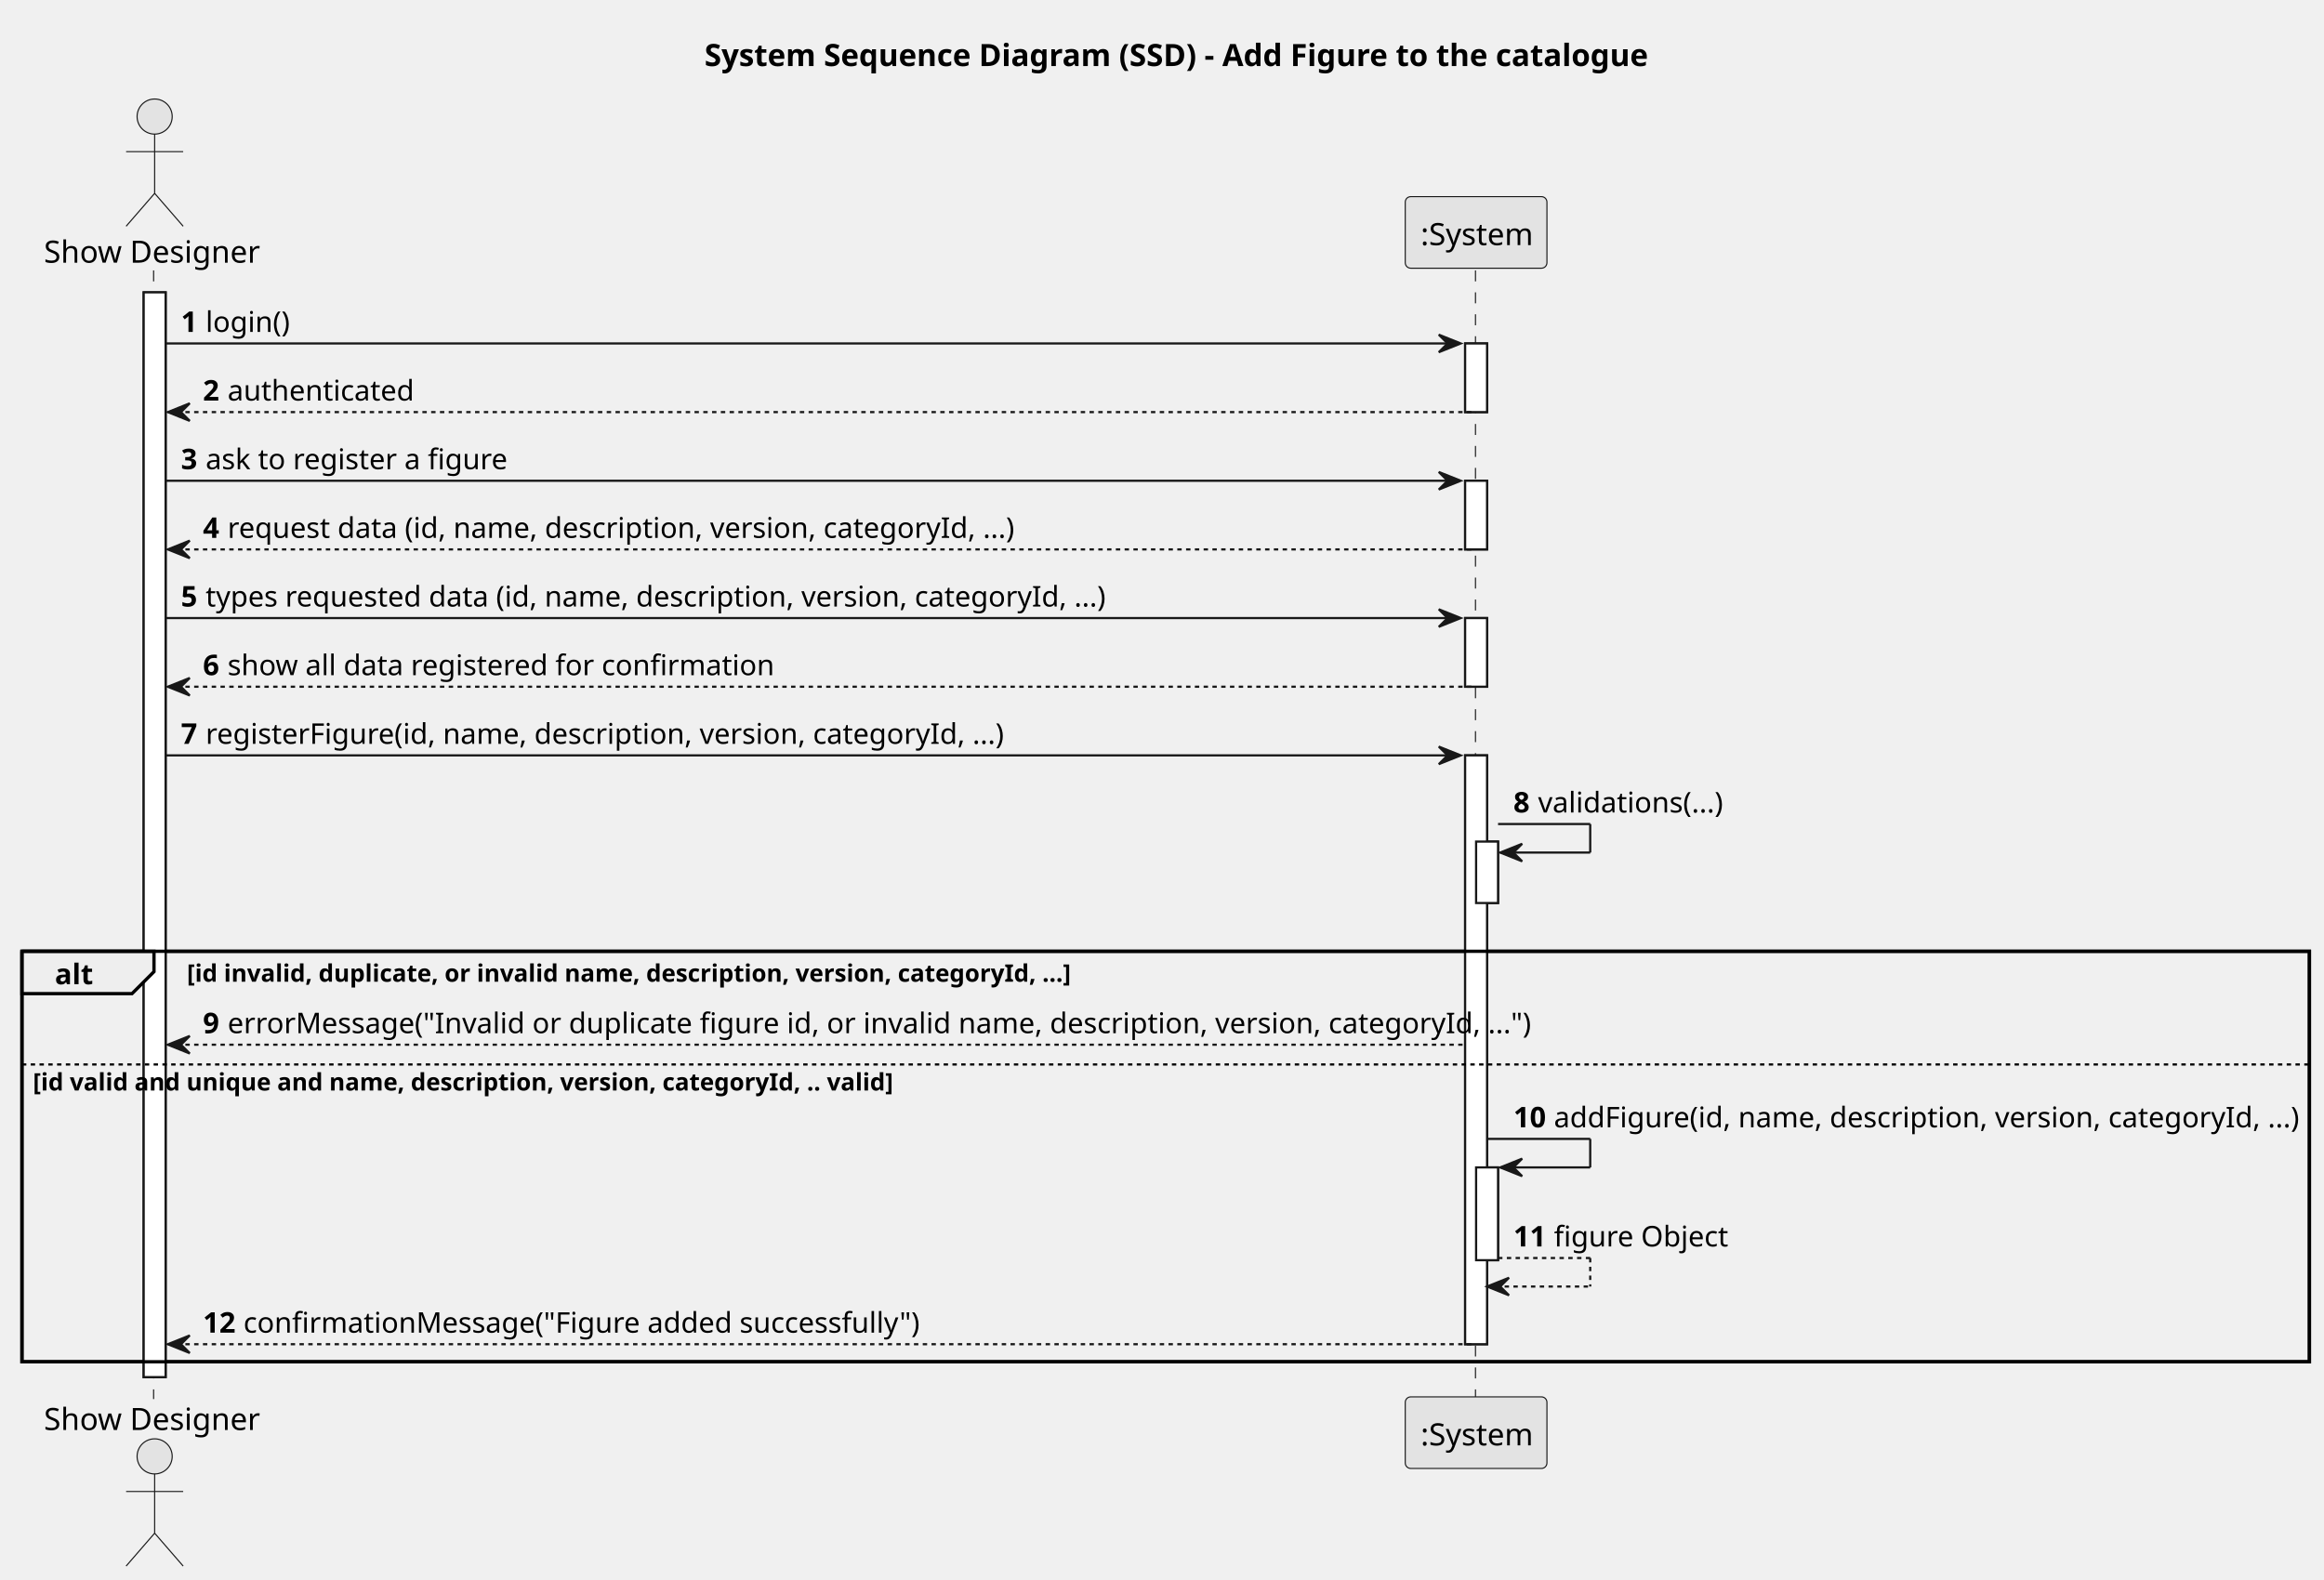
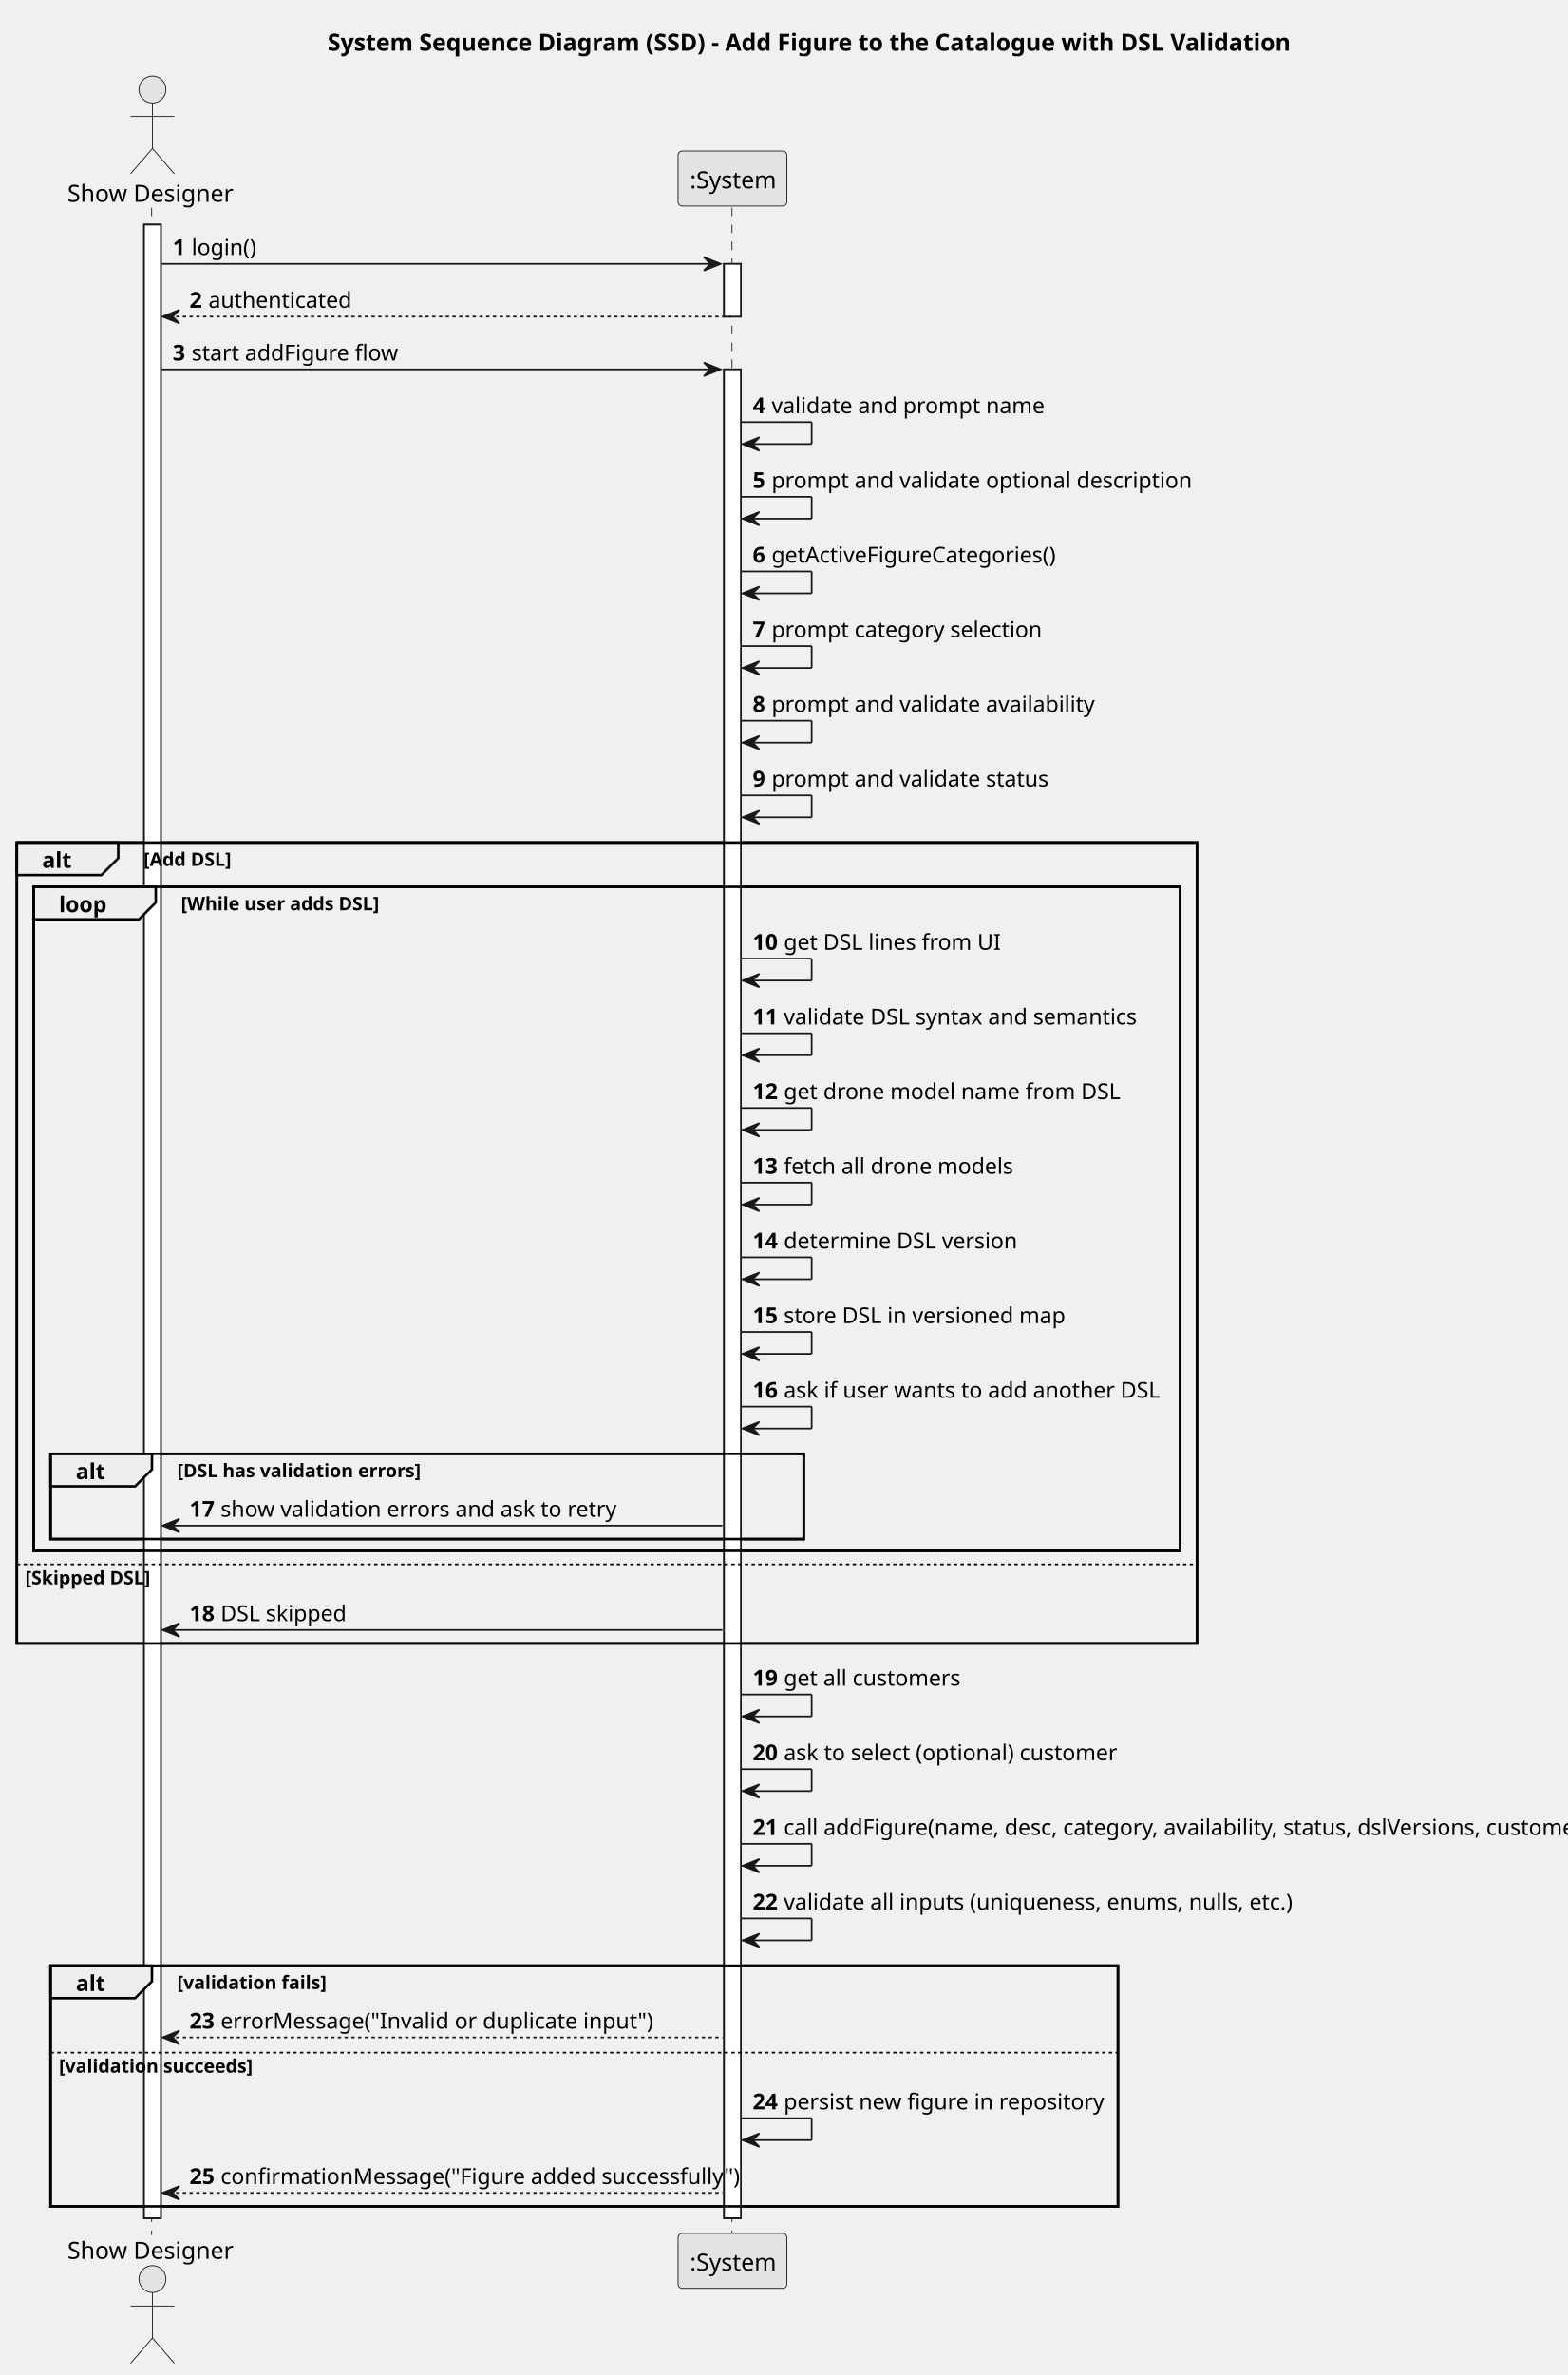
- <svg xmlns="http://www.w3.org/2000/svg" contentStyleType="text/css" height="720px" preserveAspectRatio="none" style="width:1059px;height:720px;background:#FFFFFF;" version="1.1" viewBox="0 0 1059 720" width="1059px" zoomAndPan="magnify">
+ <svg xmlns="http://www.w3.org/2000/svg" contentStyleType="text/css" height="1409px" preserveAspectRatio="none" style="width:930px;height:1409px;background:#FFFFFF;" version="1.1" viewBox="0 0 930 1409" width="930px" zoomAndPan="magnify">
  <defs />
  <g>
-     <text fill="#000000" font-family="sans-serif" font-size="14" font-weight="bold" lengthAdjust="spacing" textLength="419.303" x="321.025" y="30.107">System Sequence Diagram (SSD) - Add Figure to the catalogue</text>
-     <rect fill="#FFFFFF" height="494.414" style="stroke:#181818;stroke-width:1.0;" width="10" x="65.469" y="133.242" />
-     <rect fill="#FFFFFF" height="31.291" style="stroke:#181818;stroke-width:1.0;" width="10" x="667.629" y="156.533" />
-     <rect fill="#FFFFFF" height="31.291" style="stroke:#181818;stroke-width:1.0;" width="10" x="667.629" y="219.115" />
-     <rect fill="#FFFFFF" height="31.291" style="stroke:#181818;stroke-width:1.0;" width="10" x="667.629" y="281.697" />
-     <rect fill="#FFFFFF" height="268.377" style="stroke:#181818;stroke-width:1.0;" width="10" x="667.629" y="344.279" />
-     <rect fill="#FFFFFF" height="28" style="stroke:#181818;stroke-width:1.0;" width="10" x="672.629" y="383.57" />
-     <rect fill="#FFFFFF" height="42.291" style="stroke:#181818;stroke-width:1.0;" width="10" x="672.629" y="532.074" />
-     <rect fill="none" height="187.086" style="stroke:#000000;stroke-width:1.5;" width="1042.353" x="10" y="433.57" />
-     <line style="stroke:#181818;stroke-width:0.5;stroke-dasharray:5.0,5.0;" x1="70" x2="70" y1="123.242" y2="637.656" />
-     <line style="stroke:#181818;stroke-width:0.5;stroke-dasharray:5.0,5.0;" x1="672.347" x2="672.347" y1="123.242" y2="637.656" />
-     <text fill="#000000" font-family="sans-serif" font-size="14" lengthAdjust="spacing" textLength="94.938" x="20" y="119.728">Show Designer</text>
-     <ellipse cx="70.469" cy="53.121" fill="#E3E3E3" rx="8" ry="8" style="stroke:#181818;stroke-width:0.5;" />
-     <path d="M70.469,61.121 L70.469,88.121 M57.469,69.121 L83.469,69.121 M70.469,88.121 L57.469,103.121 M70.469,88.121 L83.469,103.121 " fill="none" style="stroke:#181818;stroke-width:0.5;" />
-     <text fill="#000000" font-family="sans-serif" font-size="14" lengthAdjust="spacing" textLength="94.938" x="20" y="651.764">Show Designer</text>
-     <ellipse cx="70.469" cy="663.777" fill="#E3E3E3" rx="8" ry="8" style="stroke:#181818;stroke-width:0.5;" />
-     <path d="M70.469,671.777 L70.469,698.777 M57.469,679.777 L83.469,679.777 M70.469,698.777 L57.469,713.777 M70.469,698.777 L83.469,713.777 " fill="none" style="stroke:#181818;stroke-width:0.5;" />
-     <rect fill="#E3E3E3" height="32.621" rx="2.5" ry="2.5" style="stroke:#181818;stroke-width:0.5;" width="64.565" x="640.347" y="89.621" />
-     <text fill="#000000" font-family="sans-serif" font-size="14" lengthAdjust="spacing" textLength="50.565" x="647.347" y="111.728">:System</text>
-     <rect fill="#E3E3E3" height="32.621" rx="2.5" ry="2.5" style="stroke:#181818;stroke-width:0.5;" width="64.565" x="640.347" y="636.656" />
-     <text fill="#000000" font-family="sans-serif" font-size="14" lengthAdjust="spacing" textLength="50.565" x="647.347" y="658.764">:System</text>
-     <rect fill="#FFFFFF" height="494.414" style="stroke:#181818;stroke-width:1.0;" width="10" x="65.469" y="133.242" />
-     <rect fill="#FFFFFF" height="31.291" style="stroke:#181818;stroke-width:1.0;" width="10" x="667.629" y="156.533" />
-     <rect fill="#FFFFFF" height="31.291" style="stroke:#181818;stroke-width:1.0;" width="10" x="667.629" y="219.115" />
-     <rect fill="#FFFFFF" height="31.291" style="stroke:#181818;stroke-width:1.0;" width="10" x="667.629" y="281.697" />
-     <rect fill="#FFFFFF" height="268.377" style="stroke:#181818;stroke-width:1.0;" width="10" x="667.629" y="344.279" />
-     <rect fill="#FFFFFF" height="28" style="stroke:#181818;stroke-width:1.0;" width="10" x="672.629" y="383.57" />
-     <rect fill="#FFFFFF" height="42.291" style="stroke:#181818;stroke-width:1.0;" width="10" x="672.629" y="532.074" />
-     <polygon fill="#181818" points="655.629,152.533,665.629,156.533,655.629,160.533,659.629,156.533" style="stroke:#181818;stroke-width:1.0;" />
-     <line style="stroke:#181818;stroke-width:1.0;" x1="75.469" x2="661.629" y1="156.533" y2="156.533" />
-     <text fill="#000000" font-family="sans-serif" font-size="13" font-weight="bold" lengthAdjust="spacing" textLength="7.23" x="82.469" y="151.27">1</text>
-     <text fill="#000000" font-family="sans-serif" font-size="13" lengthAdjust="spacing" textLength="36.124" x="93.699" y="151.27">login()</text>
-     <polygon fill="#181818" points="86.469,183.824,76.469,187.824,86.469,191.824,82.469,187.824" style="stroke:#181818;stroke-width:1.0;" />
-     <line style="stroke:#181818;stroke-width:1.0;stroke-dasharray:2.0,2.0;" x1="80.469" x2="671.629" y1="187.824" y2="187.824" />
-     <text fill="#000000" font-family="sans-serif" font-size="13" font-weight="bold" lengthAdjust="spacing" textLength="7.23" x="92.469" y="182.561">2</text>
-     <text fill="#000000" font-family="sans-serif" font-size="13" lengthAdjust="spacing" textLength="78.064" x="103.699" y="182.561">authenticated</text>
-     <polygon fill="#181818" points="655.629,215.115,665.629,219.115,655.629,223.115,659.629,219.115" style="stroke:#181818;stroke-width:1.0;" />
-     <line style="stroke:#181818;stroke-width:1.0;" x1="75.469" x2="661.629" y1="219.115" y2="219.115" />
-     <text fill="#000000" font-family="sans-serif" font-size="13" font-weight="bold" lengthAdjust="spacing" textLength="7.23" x="82.469" y="213.852">3</text>
-     <text fill="#000000" font-family="sans-serif" font-size="13" lengthAdjust="spacing" textLength="128.616" x="93.699" y="213.852">ask to register a figure</text>
-     <polygon fill="#181818" points="86.469,246.406,76.469,250.406,86.469,254.406,82.469,250.406" style="stroke:#181818;stroke-width:1.0;" />
-     <line style="stroke:#181818;stroke-width:1.0;stroke-dasharray:2.0,2.0;" x1="80.469" x2="671.629" y1="250.406" y2="250.406" />
-     <text fill="#000000" font-family="sans-serif" font-size="13" font-weight="bold" lengthAdjust="spacing" textLength="7.23" x="92.469" y="245.144">4</text>
-     <text fill="#000000" font-family="sans-serif" font-size="13" lengthAdjust="spacing" textLength="339.612" x="103.699" y="245.144">request data (id, name, description, version, categoryId, ...)</text>
-     <polygon fill="#181818" points="655.629,277.697,665.629,281.697,655.629,285.697,659.629,281.697" style="stroke:#181818;stroke-width:1.0;" />
-     <line style="stroke:#181818;stroke-width:1.0;" x1="75.469" x2="661.629" y1="281.697" y2="281.697" />
-     <text fill="#000000" font-family="sans-serif" font-size="13" font-weight="bold" lengthAdjust="spacing" textLength="7.23" x="82.469" y="276.435">5</text>
-     <text fill="#000000" font-family="sans-serif" font-size="13" lengthAdjust="spacing" textLength="388.756" x="93.699" y="276.435">types requested data (id, name, description, version, categoryId, ...)</text>
-     <polygon fill="#181818" points="86.469,308.988,76.469,312.988,86.469,316.988,82.469,312.988" style="stroke:#181818;stroke-width:1.0;" />
-     <line style="stroke:#181818;stroke-width:1.0;stroke-dasharray:2.0,2.0;" x1="80.469" x2="671.629" y1="312.988" y2="312.988" />
-     <text fill="#000000" font-family="sans-serif" font-size="13" font-weight="bold" lengthAdjust="spacing" textLength="7.23" x="92.469" y="307.726">6</text>
-     <text fill="#000000" font-family="sans-serif" font-size="13" lengthAdjust="spacing" textLength="230.502" x="103.699" y="307.726">show all data registered for confirmation</text>
-     <polygon fill="#181818" points="655.629,340.279,665.629,344.279,655.629,348.279,659.629,344.279" style="stroke:#181818;stroke-width:1.0;" />
-     <line style="stroke:#181818;stroke-width:1.0;" x1="75.469" x2="661.629" y1="344.279" y2="344.279" />
-     <text fill="#000000" font-family="sans-serif" font-size="13" font-weight="bold" lengthAdjust="spacing" textLength="7.23" x="82.469" y="339.017">7</text>
-     <text fill="#000000" font-family="sans-serif" font-size="13" lengthAdjust="spacing" textLength="343.922" x="93.699" y="339.017">registerFigure(id, name, description, version, categoryId, ...)</text>
-     <line style="stroke:#181818;stroke-width:1.0;" x1="682.629" x2="724.629" y1="375.57" y2="375.57" />
-     <line style="stroke:#181818;stroke-width:1.0;" x1="724.629" x2="724.629" y1="375.57" y2="388.57" />
-     <line style="stroke:#181818;stroke-width:1.0;" x1="683.629" x2="724.629" y1="388.57" y2="388.57" />
-     <polygon fill="#181818" points="693.629,384.57,683.629,388.57,693.629,392.57,689.629,388.57" style="stroke:#181818;stroke-width:1.0;" />
-     <text fill="#000000" font-family="sans-serif" font-size="13" font-weight="bold" lengthAdjust="spacing" textLength="7.23" x="689.629" y="370.308">8</text>
-     <text fill="#000000" font-family="sans-serif" font-size="13" lengthAdjust="spacing" textLength="80.92" x="700.859" y="370.308">validations(...)</text>
-     <path d="M10,433.57 L70.171,433.57 L70.171,442.861 L60.171,452.861 L10,452.861 L10,433.57 " fill="#EEEEEE" style="stroke:#000000;stroke-width:1.5;" />
-     <rect fill="none" height="187.086" style="stroke:#000000;stroke-width:1.5;" width="1042.353" x="10" y="433.57" />
-     <text fill="#000000" font-family="sans-serif" font-size="13" font-weight="bold" lengthAdjust="spacing" textLength="15.171" x="25" y="448.599">alt</text>
-     <text fill="#000000" font-family="sans-serif" font-size="11" font-weight="bold" lengthAdjust="spacing" textLength="383.861" x="85.171" y="447.44">[id invalid, duplicate, or invalid name, description, version, categoryId, ...]</text>
-     <polygon fill="#181818" points="86.469,472.152,76.469,476.152,86.469,480.152,82.469,476.152" style="stroke:#181818;stroke-width:1.0;" />
-     <line style="stroke:#181818;stroke-width:1.0;stroke-dasharray:2.0,2.0;" x1="80.469" x2="666.629" y1="476.152" y2="476.152" />
-     <text fill="#000000" font-family="sans-serif" font-size="13" font-weight="bold" lengthAdjust="spacing" textLength="7.23" x="92.469" y="470.89">9</text>
-     <text fill="#000000" font-family="sans-serif" font-size="13" lengthAdjust="spacing" textLength="556.931" x="103.699" y="470.89">errorMessage("Invalid or duplicate figure id, or invalid name, description, version, categoryId, ...")</text>
-     <line style="stroke:#000000;stroke-width:1.0;stroke-dasharray:2.0,2.0;" x1="10" x2="1052.353" y1="485.152" y2="485.152" />
-     <text fill="#000000" font-family="sans-serif" font-size="11" font-weight="bold" lengthAdjust="spacing" textLength="374.075" x="15" y="497.022">[id valid and unique and name, description, version, categoryId, .. valid]</text>
-     <line style="stroke:#181818;stroke-width:1.0;" x1="677.629" x2="724.629" y1="519.074" y2="519.074" />
-     <line style="stroke:#181818;stroke-width:1.0;" x1="724.629" x2="724.629" y1="519.074" y2="532.074" />
-     <line style="stroke:#181818;stroke-width:1.0;" x1="683.629" x2="724.629" y1="532.074" y2="532.074" />
-     <polygon fill="#181818" points="693.629,528.074,683.629,532.074,693.629,536.074,689.629,532.074" style="stroke:#181818;stroke-width:1.0;" />
-     <text fill="#000000" font-family="sans-serif" font-size="13" font-weight="bold" lengthAdjust="spacing" textLength="14.46" x="689.629" y="513.812">10</text>
-     <text fill="#000000" font-family="sans-serif" font-size="13" lengthAdjust="spacing" textLength="322.264" x="708.089" y="513.812">addFigure(id, name, description, version, categoryId, ...)</text>
-     <line style="stroke:#181818;stroke-width:1.0;stroke-dasharray:2.0,2.0;" x1="682.629" x2="724.629" y1="573.365" y2="573.365" />
-     <line style="stroke:#181818;stroke-width:1.0;stroke-dasharray:2.0,2.0;" x1="724.629" x2="724.629" y1="573.365" y2="586.365" />
-     <line style="stroke:#181818;stroke-width:1.0;stroke-dasharray:2.0,2.0;" x1="677.629" x2="724.629" y1="586.365" y2="586.365" />
-     <polygon fill="#181818" points="687.629,582.365,677.629,586.365,687.629,590.365,683.629,586.365" style="stroke:#181818;stroke-width:1.0;" />
-     <text fill="#000000" font-family="sans-serif" font-size="13" font-weight="bold" lengthAdjust="spacing" textLength="14.46" x="689.629" y="568.102">11</text>
-     <text fill="#000000" font-family="sans-serif" font-size="13" lengthAdjust="spacing" textLength="73.703" x="708.089" y="568.102">figure Object</text>
-     <polygon fill="#181818" points="86.469,608.656,76.469,612.656,86.469,616.656,82.469,612.656" style="stroke:#181818;stroke-width:1.0;" />
-     <line style="stroke:#181818;stroke-width:1.0;stroke-dasharray:2.0,2.0;" x1="80.469" x2="671.629" y1="612.656" y2="612.656" />
-     <text fill="#000000" font-family="sans-serif" font-size="13" font-weight="bold" lengthAdjust="spacing" textLength="14.46" x="92.469" y="607.394">12</text>
-     <text fill="#000000" font-family="sans-serif" font-size="13" lengthAdjust="spacing" textLength="291.745" x="110.929" y="607.394">confirmationMessage("Figure added successfully")</text>
+     <text fill="#000000" font-family="sans-serif" font-size="14" font-weight="bold" lengthAdjust="spacing" textLength="556.186" x="194.378" y="30.107">System Sequence Diagram (SSD) - Add Figure to the Catalogue with DSL Validation</text>
+     <rect fill="#FFFFFF" height="1182.701" style="stroke:#181818;stroke-width:1.0;" width="10" x="85.469" y="133.242" />
+     <rect fill="#FFFFFF" height="31.291" style="stroke:#181818;stroke-width:1.0;" width="10" x="429.673" y="156.533" />
+     <rect fill="#FFFFFF" height="1096.828" style="stroke:#181818;stroke-width:1.0;" width="10" x="429.673" y="219.115" />
+     <rect fill="none" height="475.123" style="stroke:#000000;stroke-width:1.5;" width="700.307" x="10" y="499.861" />
+     <rect fill="none" height="393.91" style="stroke:#000000;stroke-width:1.5;" width="680.307" x="20" y="526.152" />
+     <rect fill="none" height="50.582" style="stroke:#000000;stroke-width:1.5;" width="446.956" x="30" y="862.481" />
+     <rect fill="none" height="142.795" style="stroke:#000000;stroke-width:1.5;" width="633.433" x="30" y="1166.148" />
+     <line style="stroke:#181818;stroke-width:0.5;stroke-dasharray:5.0,5.0;" x1="90" x2="90" y1="123.242" y2="1325.943" />
+     <line style="stroke:#181818;stroke-width:0.5;stroke-dasharray:5.0,5.0;" x1="434.391" x2="434.391" y1="123.242" y2="1325.943" />
+     <text fill="#000000" font-family="sans-serif" font-size="14" lengthAdjust="spacing" textLength="94.938" x="40" y="119.728">Show Designer</text>
+     <ellipse cx="90.469" cy="53.121" fill="#E3E3E3" rx="8" ry="8" style="stroke:#181818;stroke-width:0.5;" />
+     <path d="M90.469,61.121 L90.469,88.121 M77.469,69.121 L103.469,69.121 M90.469,88.121 L77.469,103.121 M90.469,88.121 L103.469,103.121 " fill="none" style="stroke:#181818;stroke-width:0.5;" />
+     <text fill="#000000" font-family="sans-serif" font-size="14" lengthAdjust="spacing" textLength="94.938" x="40" y="1340.051">Show Designer</text>
+     <ellipse cx="90.469" cy="1352.064" fill="#E3E3E3" rx="8" ry="8" style="stroke:#181818;stroke-width:0.5;" />
+     <path d="M90.469,1360.064 L90.469,1387.064 M77.469,1368.064 L103.469,1368.064 M90.469,1387.064 L77.469,1402.064 M90.469,1387.064 L103.469,1402.064 " fill="none" style="stroke:#181818;stroke-width:0.5;" />
+     <rect fill="#E3E3E3" height="32.621" rx="2.5" ry="2.5" style="stroke:#181818;stroke-width:0.5;" width="64.565" x="402.391" y="89.621" />
+     <text fill="#000000" font-family="sans-serif" font-size="14" lengthAdjust="spacing" textLength="50.565" x="409.391" y="111.728">:System</text>
+     <rect fill="#E3E3E3" height="32.621" rx="2.5" ry="2.5" style="stroke:#181818;stroke-width:0.5;" width="64.565" x="402.391" y="1324.943" />
+     <text fill="#000000" font-family="sans-serif" font-size="14" lengthAdjust="spacing" textLength="50.565" x="409.391" y="1347.051">:System</text>
+     <rect fill="#FFFFFF" height="1182.701" style="stroke:#181818;stroke-width:1.0;" width="10" x="85.469" y="133.242" />
+     <rect fill="#FFFFFF" height="31.291" style="stroke:#181818;stroke-width:1.0;" width="10" x="429.673" y="156.533" />
+     <rect fill="#FFFFFF" height="1096.828" style="stroke:#181818;stroke-width:1.0;" width="10" x="429.673" y="219.115" />
+     <polygon fill="#181818" points="417.673,152.533,427.673,156.533,417.673,160.533,421.673,156.533" style="stroke:#181818;stroke-width:1.0;" />
+     <line style="stroke:#181818;stroke-width:1.0;" x1="95.469" x2="423.673" y1="156.533" y2="156.533" />
+     <text fill="#000000" font-family="sans-serif" font-size="13" font-weight="bold" lengthAdjust="spacing" textLength="7.23" x="102.469" y="151.27">1</text>
+     <text fill="#000000" font-family="sans-serif" font-size="13" lengthAdjust="spacing" textLength="36.124" x="113.699" y="151.27">login()</text>
+     <polygon fill="#181818" points="106.469,183.824,96.469,187.824,106.469,191.824,102.469,187.824" style="stroke:#181818;stroke-width:1.0;" />
+     <line style="stroke:#181818;stroke-width:1.0;stroke-dasharray:2.0,2.0;" x1="100.469" x2="433.673" y1="187.824" y2="187.824" />
+     <text fill="#000000" font-family="sans-serif" font-size="13" font-weight="bold" lengthAdjust="spacing" textLength="7.23" x="112.469" y="182.561">2</text>
+     <text fill="#000000" font-family="sans-serif" font-size="13" lengthAdjust="spacing" textLength="78.064" x="123.699" y="182.561">authenticated</text>
+     <polygon fill="#181818" points="417.673,215.115,427.673,219.115,417.673,223.115,421.673,219.115" style="stroke:#181818;stroke-width:1.0;" />
+     <line style="stroke:#181818;stroke-width:1.0;" x1="95.469" x2="423.673" y1="219.115" y2="219.115" />
+     <text fill="#000000" font-family="sans-serif" font-size="13" font-weight="bold" lengthAdjust="spacing" textLength="7.23" x="102.469" y="213.852">3</text>
+     <text fill="#000000" font-family="sans-serif" font-size="13" lengthAdjust="spacing" textLength="114.163" x="113.699" y="213.852">start addFigure flow</text>
+     <line style="stroke:#181818;stroke-width:1.0;" x1="439.673" x2="481.673" y1="250.406" y2="250.406" />
+     <line style="stroke:#181818;stroke-width:1.0;" x1="481.673" x2="481.673" y1="250.406" y2="263.406" />
+     <line style="stroke:#181818;stroke-width:1.0;" x1="440.673" x2="481.673" y1="263.406" y2="263.406" />
+     <polygon fill="#181818" points="450.673,259.406,440.673,263.406,450.673,267.406,446.673,263.406" style="stroke:#181818;stroke-width:1.0;" />
+     <text fill="#000000" font-family="sans-serif" font-size="13" font-weight="bold" lengthAdjust="spacing" textLength="7.23" x="446.673" y="245.144">4</text>
+     <text fill="#000000" font-family="sans-serif" font-size="13" lengthAdjust="spacing" textLength="150.312" x="457.903" y="245.144">validate and prompt name</text>
+     <line style="stroke:#181818;stroke-width:1.0;" x1="439.673" x2="481.673" y1="294.697" y2="294.697" />
+     <line style="stroke:#181818;stroke-width:1.0;" x1="481.673" x2="481.673" y1="294.697" y2="307.697" />
+     <line style="stroke:#181818;stroke-width:1.0;" x1="440.673" x2="481.673" y1="307.697" y2="307.697" />
+     <polygon fill="#181818" points="450.673,303.697,440.673,307.697,450.673,311.697,446.673,307.697" style="stroke:#181818;stroke-width:1.0;" />
+     <text fill="#000000" font-family="sans-serif" font-size="13" font-weight="bold" lengthAdjust="spacing" textLength="7.23" x="446.673" y="289.435">5</text>
+     <text fill="#000000" font-family="sans-serif" font-size="13" lengthAdjust="spacing" textLength="229.81" x="457.903" y="289.435">prompt and validate optional description</text>
+     <line style="stroke:#181818;stroke-width:1.0;" x1="439.673" x2="481.673" y1="338.988" y2="338.988" />
+     <line style="stroke:#181818;stroke-width:1.0;" x1="481.673" x2="481.673" y1="338.988" y2="351.988" />
+     <line style="stroke:#181818;stroke-width:1.0;" x1="440.673" x2="481.673" y1="351.988" y2="351.988" />
+     <polygon fill="#181818" points="450.673,347.988,440.673,351.988,450.673,355.988,446.673,351.988" style="stroke:#181818;stroke-width:1.0;" />
+     <text fill="#000000" font-family="sans-serif" font-size="13" font-weight="bold" lengthAdjust="spacing" textLength="7.23" x="446.673" y="333.726">6</text>
+     <text fill="#000000" font-family="sans-serif" font-size="13" lengthAdjust="spacing" textLength="161.846" x="457.903" y="333.726">getActiveFigureCategories()</text>
+     <line style="stroke:#181818;stroke-width:1.0;" x1="439.673" x2="481.673" y1="383.279" y2="383.279" />
+     <line style="stroke:#181818;stroke-width:1.0;" x1="481.673" x2="481.673" y1="383.279" y2="396.279" />
+     <line style="stroke:#181818;stroke-width:1.0;" x1="440.673" x2="481.673" y1="396.279" y2="396.279" />
+     <polygon fill="#181818" points="450.673,392.279,440.673,396.279,450.673,400.279,446.673,396.279" style="stroke:#181818;stroke-width:1.0;" />
+     <text fill="#000000" font-family="sans-serif" font-size="13" font-weight="bold" lengthAdjust="spacing" textLength="7.23" x="446.673" y="378.017">7</text>
+     <text fill="#000000" font-family="sans-serif" font-size="13" lengthAdjust="spacing" textLength="148.852" x="457.903" y="378.017">prompt category selection</text>
+     <line style="stroke:#181818;stroke-width:1.0;" x1="439.673" x2="481.673" y1="427.57" y2="427.57" />
+     <line style="stroke:#181818;stroke-width:1.0;" x1="481.673" x2="481.673" y1="427.57" y2="440.57" />
+     <line style="stroke:#181818;stroke-width:1.0;" x1="440.673" x2="481.673" y1="440.57" y2="440.57" />
+     <polygon fill="#181818" points="450.673,436.57,440.673,440.57,450.673,444.57,446.673,440.57" style="stroke:#181818;stroke-width:1.0;" />
+     <text fill="#000000" font-family="sans-serif" font-size="13" font-weight="bold" lengthAdjust="spacing" textLength="7.23" x="446.673" y="422.308">8</text>
+     <text fill="#000000" font-family="sans-serif" font-size="13" lengthAdjust="spacing" textLength="177.766" x="457.903" y="422.308">prompt and validate availability</text>
+     <line style="stroke:#181818;stroke-width:1.0;" x1="439.673" x2="481.673" y1="471.861" y2="471.861" />
+     <line style="stroke:#181818;stroke-width:1.0;" x1="481.673" x2="481.673" y1="471.861" y2="484.861" />
+     <line style="stroke:#181818;stroke-width:1.0;" x1="440.673" x2="481.673" y1="484.861" y2="484.861" />
+     <polygon fill="#181818" points="450.673,480.861,440.673,484.861,450.673,488.861,446.673,484.861" style="stroke:#181818;stroke-width:1.0;" />
+     <text fill="#000000" font-family="sans-serif" font-size="13" font-weight="bold" lengthAdjust="spacing" textLength="7.23" x="446.673" y="466.599">9</text>
+     <text fill="#000000" font-family="sans-serif" font-size="13" lengthAdjust="spacing" textLength="152.477" x="457.903" y="466.599">prompt and validate status</text>
+     <path d="M10,499.861 L70.171,499.861 L70.171,509.152 L60.171,519.152 L10,519.152 L10,499.861 " fill="#EEEEEE" style="stroke:#000000;stroke-width:1.5;" />
+     <rect fill="none" height="475.123" style="stroke:#000000;stroke-width:1.5;" width="700.307" x="10" y="499.861" />
+     <text fill="#000000" font-family="sans-serif" font-size="13" font-weight="bold" lengthAdjust="spacing" textLength="15.171" x="25" y="514.89">alt</text>
+     <text fill="#000000" font-family="sans-serif" font-size="11" font-weight="bold" lengthAdjust="spacing" textLength="53.765" x="85.171" y="513.731">[Add DSL]</text>
+     <path d="M20,526.152 L92.435,526.152 L92.435,535.443 L82.435,545.443 L20,545.443 L20,526.152 " fill="#EEEEEE" style="stroke:#000000;stroke-width:1.5;" />
+     <rect fill="none" height="393.91" style="stroke:#000000;stroke-width:1.5;" width="680.307" x="20" y="526.152" />
+     <text fill="#000000" font-family="sans-serif" font-size="13" font-weight="bold" lengthAdjust="spacing" textLength="27.435" x="35" y="541.181">loop</text>
+     <text fill="#000000" font-family="sans-serif" font-size="11" font-weight="bold" lengthAdjust="spacing" textLength="116.735" x="107.435" y="540.023">[While user adds DSL]</text>
+     <line style="stroke:#181818;stroke-width:1.0;" x1="439.673" x2="481.673" y1="568.734" y2="568.734" />
+     <line style="stroke:#181818;stroke-width:1.0;" x1="481.673" x2="481.673" y1="568.734" y2="581.734" />
+     <line style="stroke:#181818;stroke-width:1.0;" x1="440.673" x2="481.673" y1="581.734" y2="581.734" />
+     <polygon fill="#181818" points="450.673,577.734,440.673,581.734,450.673,585.734,446.673,581.734" style="stroke:#181818;stroke-width:1.0;" />
+     <text fill="#000000" font-family="sans-serif" font-size="13" font-weight="bold" lengthAdjust="spacing" textLength="14.46" x="446.673" y="563.472">10</text>
+     <text fill="#000000" font-family="sans-serif" font-size="13" lengthAdjust="spacing" textLength="123.544" x="465.133" y="563.472">get DSL lines from UI</text>
+     <line style="stroke:#181818;stroke-width:1.0;" x1="439.673" x2="481.673" y1="613.025" y2="613.025" />
+     <line style="stroke:#181818;stroke-width:1.0;" x1="481.673" x2="481.673" y1="613.025" y2="626.025" />
+     <line style="stroke:#181818;stroke-width:1.0;" x1="440.673" x2="481.673" y1="626.025" y2="626.025" />
+     <polygon fill="#181818" points="450.673,622.025,440.673,626.025,450.673,630.025,446.673,626.025" style="stroke:#181818;stroke-width:1.0;" />
+     <text fill="#000000" font-family="sans-serif" font-size="13" font-weight="bold" lengthAdjust="spacing" textLength="14.46" x="446.673" y="607.763">11</text>
+     <text fill="#000000" font-family="sans-serif" font-size="13" lengthAdjust="spacing" textLength="202.325" x="465.133" y="607.763">validate DSL syntax and semantics</text>
+     <line style="stroke:#181818;stroke-width:1.0;" x1="439.673" x2="481.673" y1="657.316" y2="657.316" />
+     <line style="stroke:#181818;stroke-width:1.0;" x1="481.673" x2="481.673" y1="657.316" y2="670.316" />
+     <line style="stroke:#181818;stroke-width:1.0;" x1="440.673" x2="481.673" y1="670.316" y2="670.316" />
+     <polygon fill="#181818" points="450.673,666.316,440.673,670.316,450.673,674.316,446.673,670.316" style="stroke:#181818;stroke-width:1.0;" />
+     <text fill="#000000" font-family="sans-serif" font-size="13" font-weight="bold" lengthAdjust="spacing" textLength="14.46" x="446.673" y="652.054">12</text>
+     <text fill="#000000" font-family="sans-serif" font-size="13" lengthAdjust="spacing" textLength="188.595" x="465.133" y="652.054">get drone model name from DSL</text>
+     <line style="stroke:#181818;stroke-width:1.0;" x1="439.673" x2="481.673" y1="701.607" y2="701.607" />
+     <line style="stroke:#181818;stroke-width:1.0;" x1="481.673" x2="481.673" y1="701.607" y2="714.607" />
+     <line style="stroke:#181818;stroke-width:1.0;" x1="440.673" x2="481.673" y1="714.607" y2="714.607" />
+     <polygon fill="#181818" points="450.673,710.607,440.673,714.607,450.673,718.607,446.673,714.607" style="stroke:#181818;stroke-width:1.0;" />
+     <text fill="#000000" font-family="sans-serif" font-size="13" font-weight="bold" lengthAdjust="spacing" textLength="14.46" x="446.673" y="696.345">13</text>
+     <text fill="#000000" font-family="sans-serif" font-size="13" lengthAdjust="spacing" textLength="127.182" x="465.133" y="696.345">fetch all drone models</text>
+     <line style="stroke:#181818;stroke-width:1.0;" x1="439.673" x2="481.673" y1="745.898" y2="745.898" />
+     <line style="stroke:#181818;stroke-width:1.0;" x1="481.673" x2="481.673" y1="745.898" y2="758.898" />
+     <line style="stroke:#181818;stroke-width:1.0;" x1="440.673" x2="481.673" y1="758.898" y2="758.898" />
+     <polygon fill="#181818" points="450.673,754.898,440.673,758.898,450.673,762.898,446.673,758.898" style="stroke:#181818;stroke-width:1.0;" />
+     <text fill="#000000" font-family="sans-serif" font-size="13" font-weight="bold" lengthAdjust="spacing" textLength="14.46" x="446.673" y="740.636">14</text>
+     <text fill="#000000" font-family="sans-serif" font-size="13" lengthAdjust="spacing" textLength="132.228" x="465.133" y="740.636">determine DSL version</text>
+     <line style="stroke:#181818;stroke-width:1.0;" x1="439.673" x2="481.673" y1="790.189" y2="790.189" />
+     <line style="stroke:#181818;stroke-width:1.0;" x1="481.673" x2="481.673" y1="790.189" y2="803.189" />
+     <line style="stroke:#181818;stroke-width:1.0;" x1="440.673" x2="481.673" y1="803.189" y2="803.189" />
+     <polygon fill="#181818" points="450.673,799.189,440.673,803.189,450.673,807.189,446.673,803.189" style="stroke:#181818;stroke-width:1.0;" />
+     <text fill="#000000" font-family="sans-serif" font-size="13" font-weight="bold" lengthAdjust="spacing" textLength="14.46" x="446.673" y="784.927">15</text>
+     <text fill="#000000" font-family="sans-serif" font-size="13" lengthAdjust="spacing" textLength="160.412" x="465.133" y="784.927">store DSL in versioned map</text>
+     <line style="stroke:#181818;stroke-width:1.0;" x1="439.673" x2="481.673" y1="834.481" y2="834.481" />
+     <line style="stroke:#181818;stroke-width:1.0;" x1="481.673" x2="481.673" y1="834.481" y2="847.481" />
+     <line style="stroke:#181818;stroke-width:1.0;" x1="440.673" x2="481.673" y1="847.481" y2="847.481" />
+     <polygon fill="#181818" points="450.673,843.481,440.673,847.481,450.673,851.481,446.673,847.481" style="stroke:#181818;stroke-width:1.0;" />
+     <text fill="#000000" font-family="sans-serif" font-size="13" font-weight="bold" lengthAdjust="spacing" textLength="14.46" x="446.673" y="829.218">16</text>
+     <text fill="#000000" font-family="sans-serif" font-size="13" lengthAdjust="spacing" textLength="213.173" x="465.133" y="829.218">ask if user wants to add another DSL</text>
+     <path d="M30,862.481 L90.171,862.481 L90.171,871.771 L80.171,881.771 L30,881.771 L30,862.481 " fill="#EEEEEE" style="stroke:#000000;stroke-width:1.5;" />
+     <rect fill="none" height="50.582" style="stroke:#000000;stroke-width:1.5;" width="446.956" x="30" y="862.481" />
+     <text fill="#000000" font-family="sans-serif" font-size="13" font-weight="bold" lengthAdjust="spacing" textLength="15.171" x="45" y="877.509">alt</text>
+     <text fill="#000000" font-family="sans-serif" font-size="11" font-weight="bold" lengthAdjust="spacing" textLength="140.588" x="105.171" y="876.351">[DSL has validation errors]</text>
+     <polygon fill="#181818" points="106.469,901.062,96.469,905.062,106.469,909.062,102.469,905.062" style="stroke:#181818;stroke-width:1.0;" />
+     <line style="stroke:#181818;stroke-width:1.0;" x1="100.469" x2="428.673" y1="905.062" y2="905.062" />
+     <text fill="#000000" font-family="sans-serif" font-size="13" font-weight="bold" lengthAdjust="spacing" textLength="14.46" x="112.469" y="899.8">17</text>
+     <text fill="#000000" font-family="sans-serif" font-size="13" lengthAdjust="spacing" textLength="219.654" x="130.929" y="899.8">show validation errors and ask to retry</text>
+     <line style="stroke:#000000;stroke-width:1.0;stroke-dasharray:2.0,2.0;" x1="10" x2="710.307" y1="928.062" y2="928.062" />
+     <text fill="#000000" font-family="sans-serif" font-size="11" font-weight="bold" lengthAdjust="spacing" textLength="75.168" x="15" y="939.933">[Skipped DSL]</text>
+     <polygon fill="#181818" points="106.469,962.984,96.469,966.984,106.469,970.984,102.469,966.984" style="stroke:#181818;stroke-width:1.0;" />
+     <line style="stroke:#181818;stroke-width:1.0;" x1="100.469" x2="428.673" y1="966.984" y2="966.984" />
+     <text fill="#000000" font-family="sans-serif" font-size="13" font-weight="bold" lengthAdjust="spacing" textLength="14.46" x="112.469" y="961.722">18</text>
+     <text fill="#000000" font-family="sans-serif" font-size="13" lengthAdjust="spacing" textLength="73.709" x="130.929" y="961.722">DSL skipped</text>
+     <line style="stroke:#181818;stroke-width:1.0;" x1="439.673" x2="481.673" y1="1005.275" y2="1005.275" />
+     <line style="stroke:#181818;stroke-width:1.0;" x1="481.673" x2="481.673" y1="1005.275" y2="1018.275" />
+     <line style="stroke:#181818;stroke-width:1.0;" x1="440.673" x2="481.673" y1="1018.275" y2="1018.275" />
+     <polygon fill="#181818" points="450.673,1014.275,440.673,1018.275,450.673,1022.275,446.673,1018.275" style="stroke:#181818;stroke-width:1.0;" />
+     <text fill="#000000" font-family="sans-serif" font-size="13" font-weight="bold" lengthAdjust="spacing" textLength="14.46" x="446.673" y="1000.013">19</text>
+     <text fill="#000000" font-family="sans-serif" font-size="13" lengthAdjust="spacing" textLength="98.262" x="465.133" y="1000.013">get all customers</text>
+     <line style="stroke:#181818;stroke-width:1.0;" x1="439.673" x2="481.673" y1="1049.566" y2="1049.566" />
+     <line style="stroke:#181818;stroke-width:1.0;" x1="481.673" x2="481.673" y1="1049.566" y2="1062.566" />
+     <line style="stroke:#181818;stroke-width:1.0;" x1="440.673" x2="481.673" y1="1062.566" y2="1062.566" />
+     <polygon fill="#181818" points="450.673,1058.566,440.673,1062.566,450.673,1066.566,446.673,1062.566" style="stroke:#181818;stroke-width:1.0;" />
+     <text fill="#000000" font-family="sans-serif" font-size="13" font-weight="bold" lengthAdjust="spacing" textLength="14.46" x="446.673" y="1044.304">20</text>
+     <text fill="#000000" font-family="sans-serif" font-size="13" lengthAdjust="spacing" textLength="187.135" x="465.133" y="1044.304">ask to select (optional) customer</text>
+     <line style="stroke:#181818;stroke-width:1.0;" x1="439.673" x2="481.673" y1="1093.857" y2="1093.857" />
+     <line style="stroke:#181818;stroke-width:1.0;" x1="481.673" x2="481.673" y1="1093.857" y2="1106.857" />
+     <line style="stroke:#181818;stroke-width:1.0;" x1="440.673" x2="481.673" y1="1106.857" y2="1106.857" />
+     <polygon fill="#181818" points="450.673,1102.857,440.673,1106.857,450.673,1110.857,446.673,1106.857" style="stroke:#181818;stroke-width:1.0;" />
+     <text fill="#000000" font-family="sans-serif" font-size="13" font-weight="bold" lengthAdjust="spacing" textLength="14.46" x="446.673" y="1088.595">21</text>
+     <text fill="#000000" font-family="sans-serif" font-size="13" lengthAdjust="spacing" textLength="458.809" x="465.133" y="1088.595">call addFigure(name, desc, category, availability, status, dslVersions, customer)</text>
+     <line style="stroke:#181818;stroke-width:1.0;" x1="439.673" x2="481.673" y1="1138.148" y2="1138.148" />
+     <line style="stroke:#181818;stroke-width:1.0;" x1="481.673" x2="481.673" y1="1138.148" y2="1151.148" />
+     <line style="stroke:#181818;stroke-width:1.0;" x1="440.673" x2="481.673" y1="1151.148" y2="1151.148" />
+     <polygon fill="#181818" points="450.673,1147.148,440.673,1151.148,450.673,1155.148,446.673,1151.148" style="stroke:#181818;stroke-width:1.0;" />
+     <text fill="#000000" font-family="sans-serif" font-size="13" font-weight="bold" lengthAdjust="spacing" textLength="14.46" x="446.673" y="1132.886">22</text>
+     <text fill="#000000" font-family="sans-serif" font-size="13" lengthAdjust="spacing" textLength="286.876" x="465.133" y="1132.886">validate all inputs (uniqueness, enums, nulls, etc.)</text>
+     <path d="M30,1166.148 L90.171,1166.148 L90.171,1175.439 L80.171,1185.439 L30,1185.439 L30,1166.148 " fill="#EEEEEE" style="stroke:#000000;stroke-width:1.5;" />
+     <rect fill="none" height="142.795" style="stroke:#000000;stroke-width:1.5;" width="633.433" x="30" y="1166.148" />
+     <text fill="#000000" font-family="sans-serif" font-size="13" font-weight="bold" lengthAdjust="spacing" textLength="15.171" x="45" y="1181.177">alt</text>
+     <text fill="#000000" font-family="sans-serif" font-size="11" font-weight="bold" lengthAdjust="spacing" textLength="83.735" x="105.171" y="1180.019">[validation fails]</text>
+     <polygon fill="#181818" points="106.469,1204.73,96.469,1208.73,106.469,1212.73,102.469,1208.73" style="stroke:#181818;stroke-width:1.0;" />
+     <line style="stroke:#181818;stroke-width:1.0;stroke-dasharray:2.0,2.0;" x1="100.469" x2="428.673" y1="1208.73" y2="1208.73" />
+     <text fill="#000000" font-family="sans-serif" font-size="13" font-weight="bold" lengthAdjust="spacing" textLength="14.46" x="112.469" y="1203.468">23</text>
+     <text fill="#000000" font-family="sans-serif" font-size="13" lengthAdjust="spacing" textLength="238.285" x="130.929" y="1203.468">errorMessage("Invalid or duplicate input")</text>
+     <line style="stroke:#000000;stroke-width:1.0;stroke-dasharray:2.0,2.0;" x1="30" x2="663.433" y1="1217.73" y2="1217.73" />
+     <text fill="#000000" font-family="sans-serif" font-size="11" font-weight="bold" lengthAdjust="spacing" textLength="111.869" x="35" y="1229.601">[validation succeeds]</text>
+     <line style="stroke:#181818;stroke-width:1.0;" x1="439.673" x2="481.673" y1="1256.652" y2="1256.652" />
+     <line style="stroke:#181818;stroke-width:1.0;" x1="481.673" x2="481.673" y1="1256.652" y2="1269.652" />
+     <line style="stroke:#181818;stroke-width:1.0;" x1="440.673" x2="481.673" y1="1269.652" y2="1269.652" />
+     <polygon fill="#181818" points="450.673,1265.652,440.673,1269.652,450.673,1273.652,446.673,1269.652" style="stroke:#181818;stroke-width:1.0;" />
+     <text fill="#000000" font-family="sans-serif" font-size="13" font-weight="bold" lengthAdjust="spacing" textLength="14.46" x="446.673" y="1251.39">24</text>
+     <text fill="#000000" font-family="sans-serif" font-size="13" lengthAdjust="spacing" textLength="176.3" x="465.133" y="1251.39">persist new figure in repository</text>
+     <polygon fill="#181818" points="106.469,1296.943,96.469,1300.943,106.469,1304.943,102.469,1300.943" style="stroke:#181818;stroke-width:1.0;" />
+     <line style="stroke:#181818;stroke-width:1.0;stroke-dasharray:2.0,2.0;" x1="100.469" x2="428.673" y1="1300.943" y2="1300.943" />
+     <text fill="#000000" font-family="sans-serif" font-size="13" font-weight="bold" lengthAdjust="spacing" textLength="14.46" x="112.469" y="1295.681">25</text>
+     <text fill="#000000" font-family="sans-serif" font-size="13" lengthAdjust="spacing" textLength="291.745" x="130.929" y="1295.681">confirmationMessage("Figure added successfully")</text>
  </g>
</svg>
